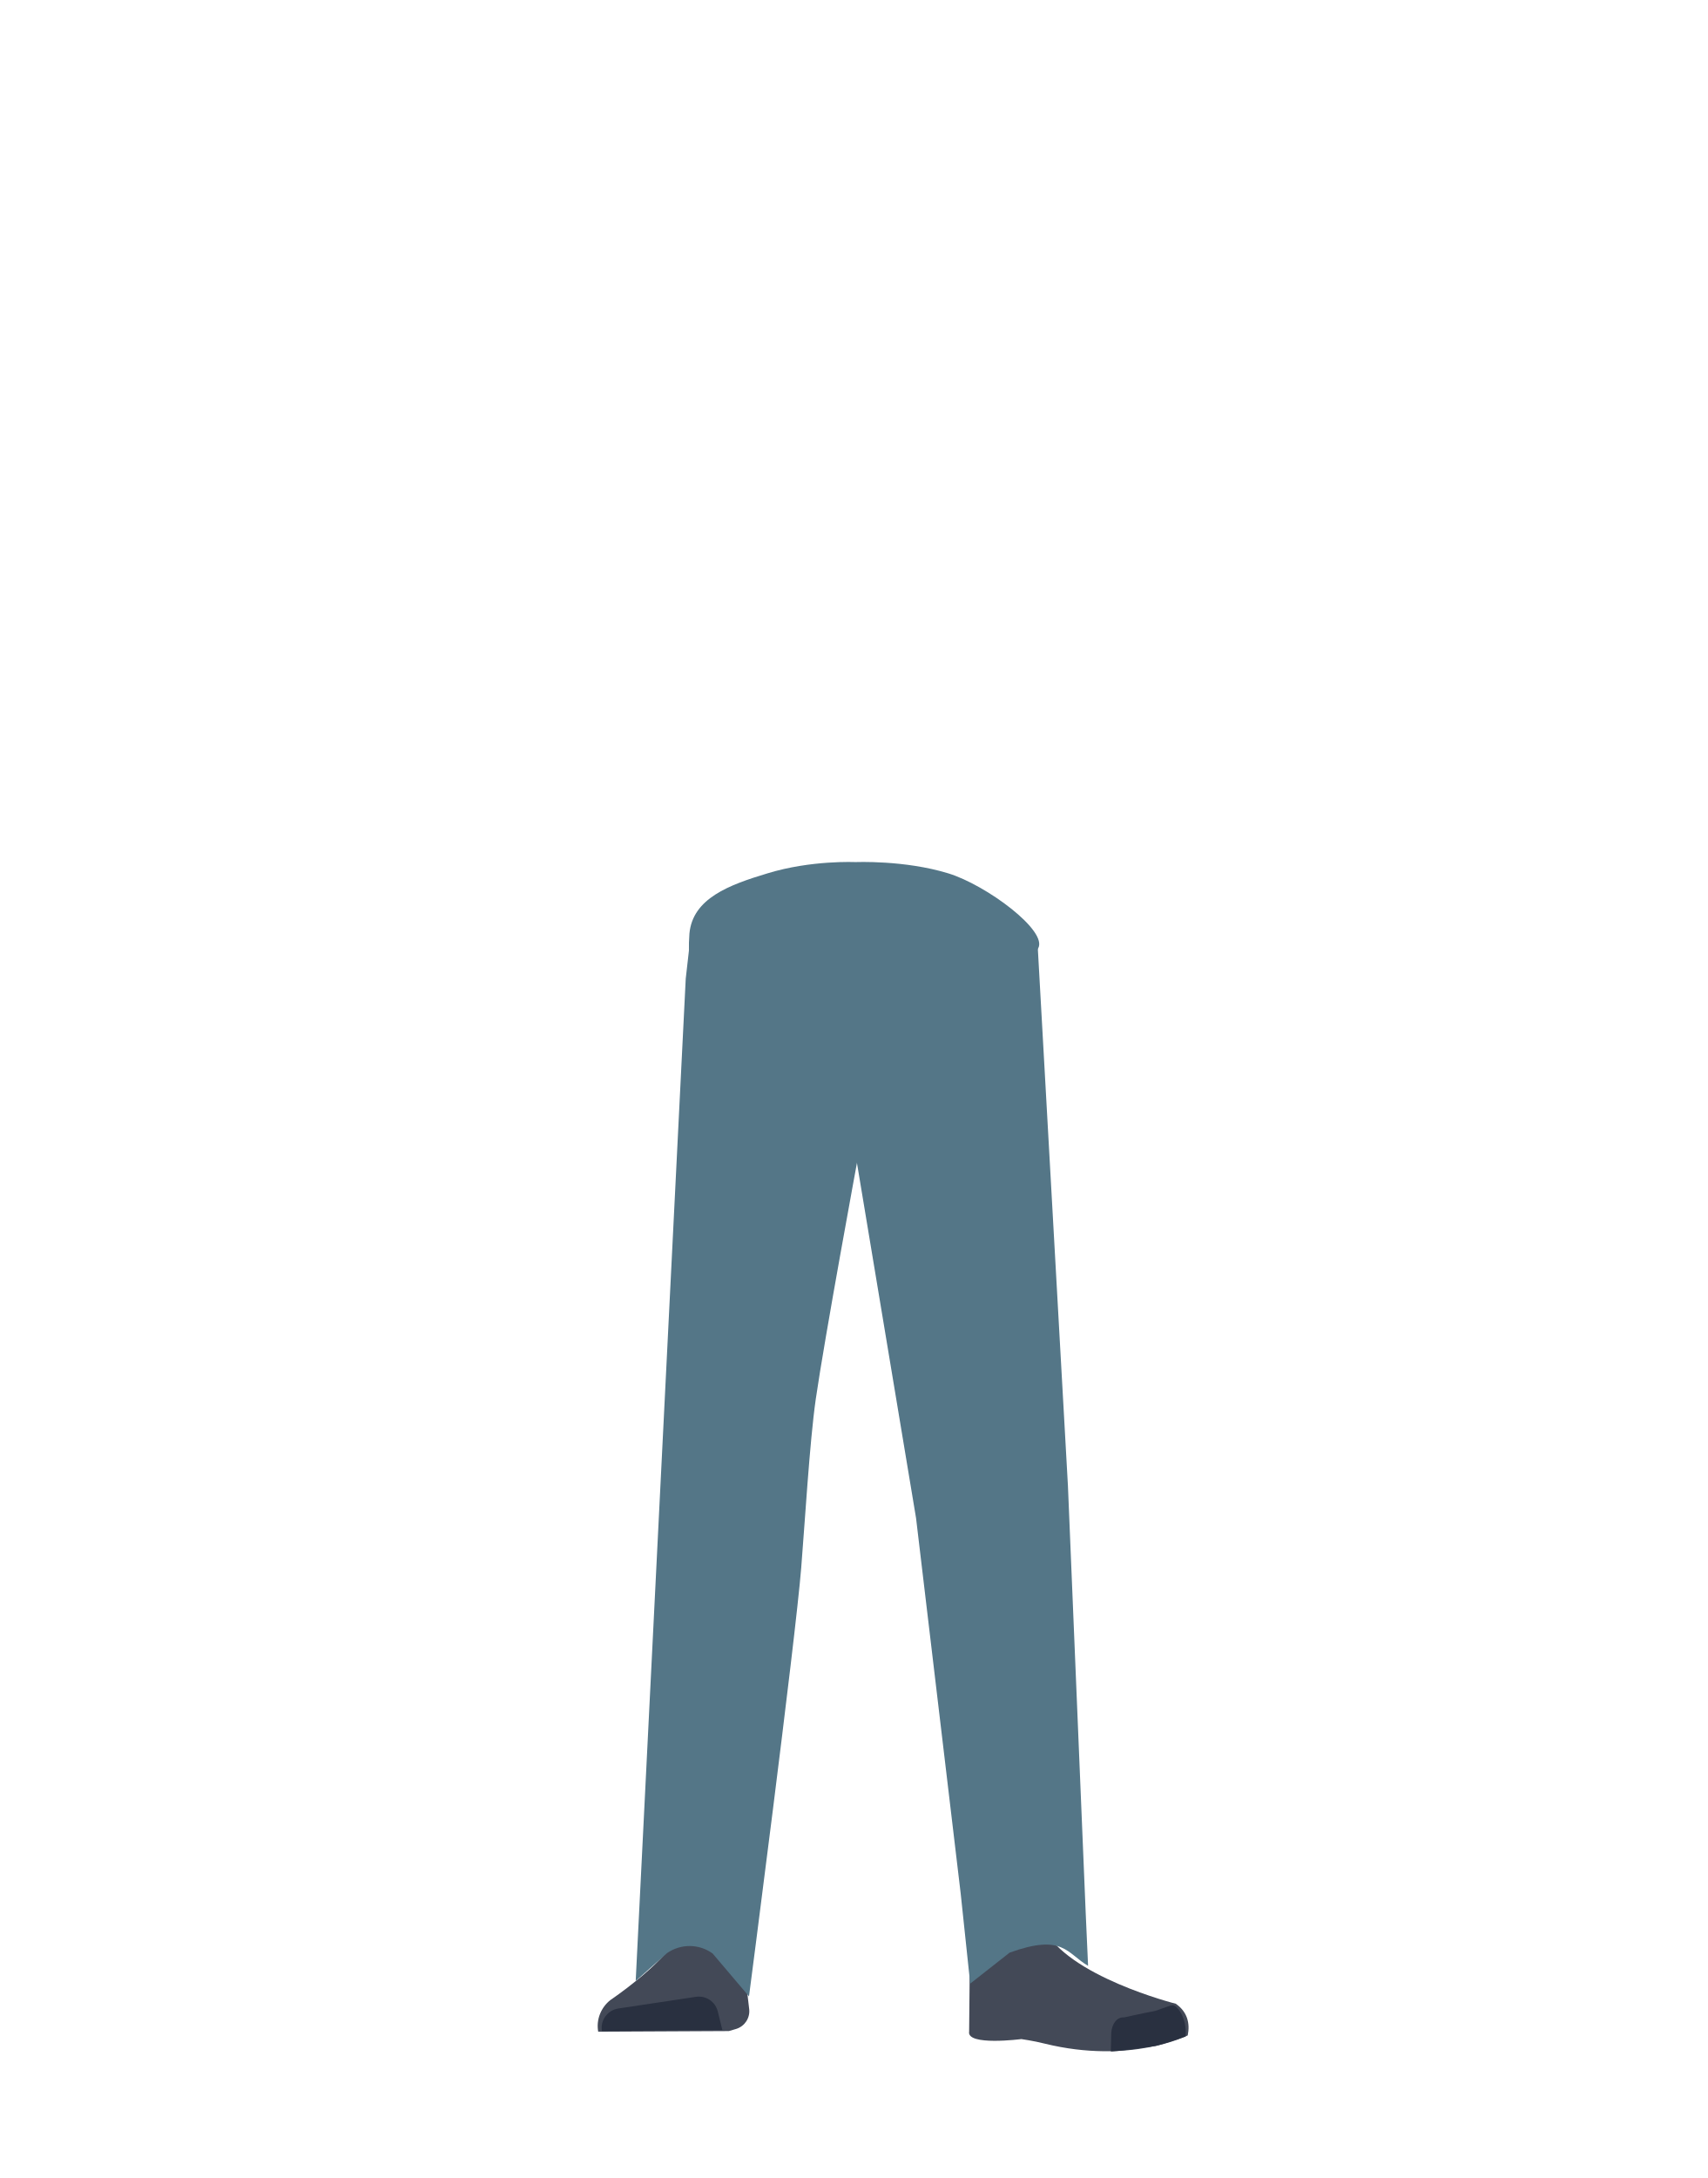
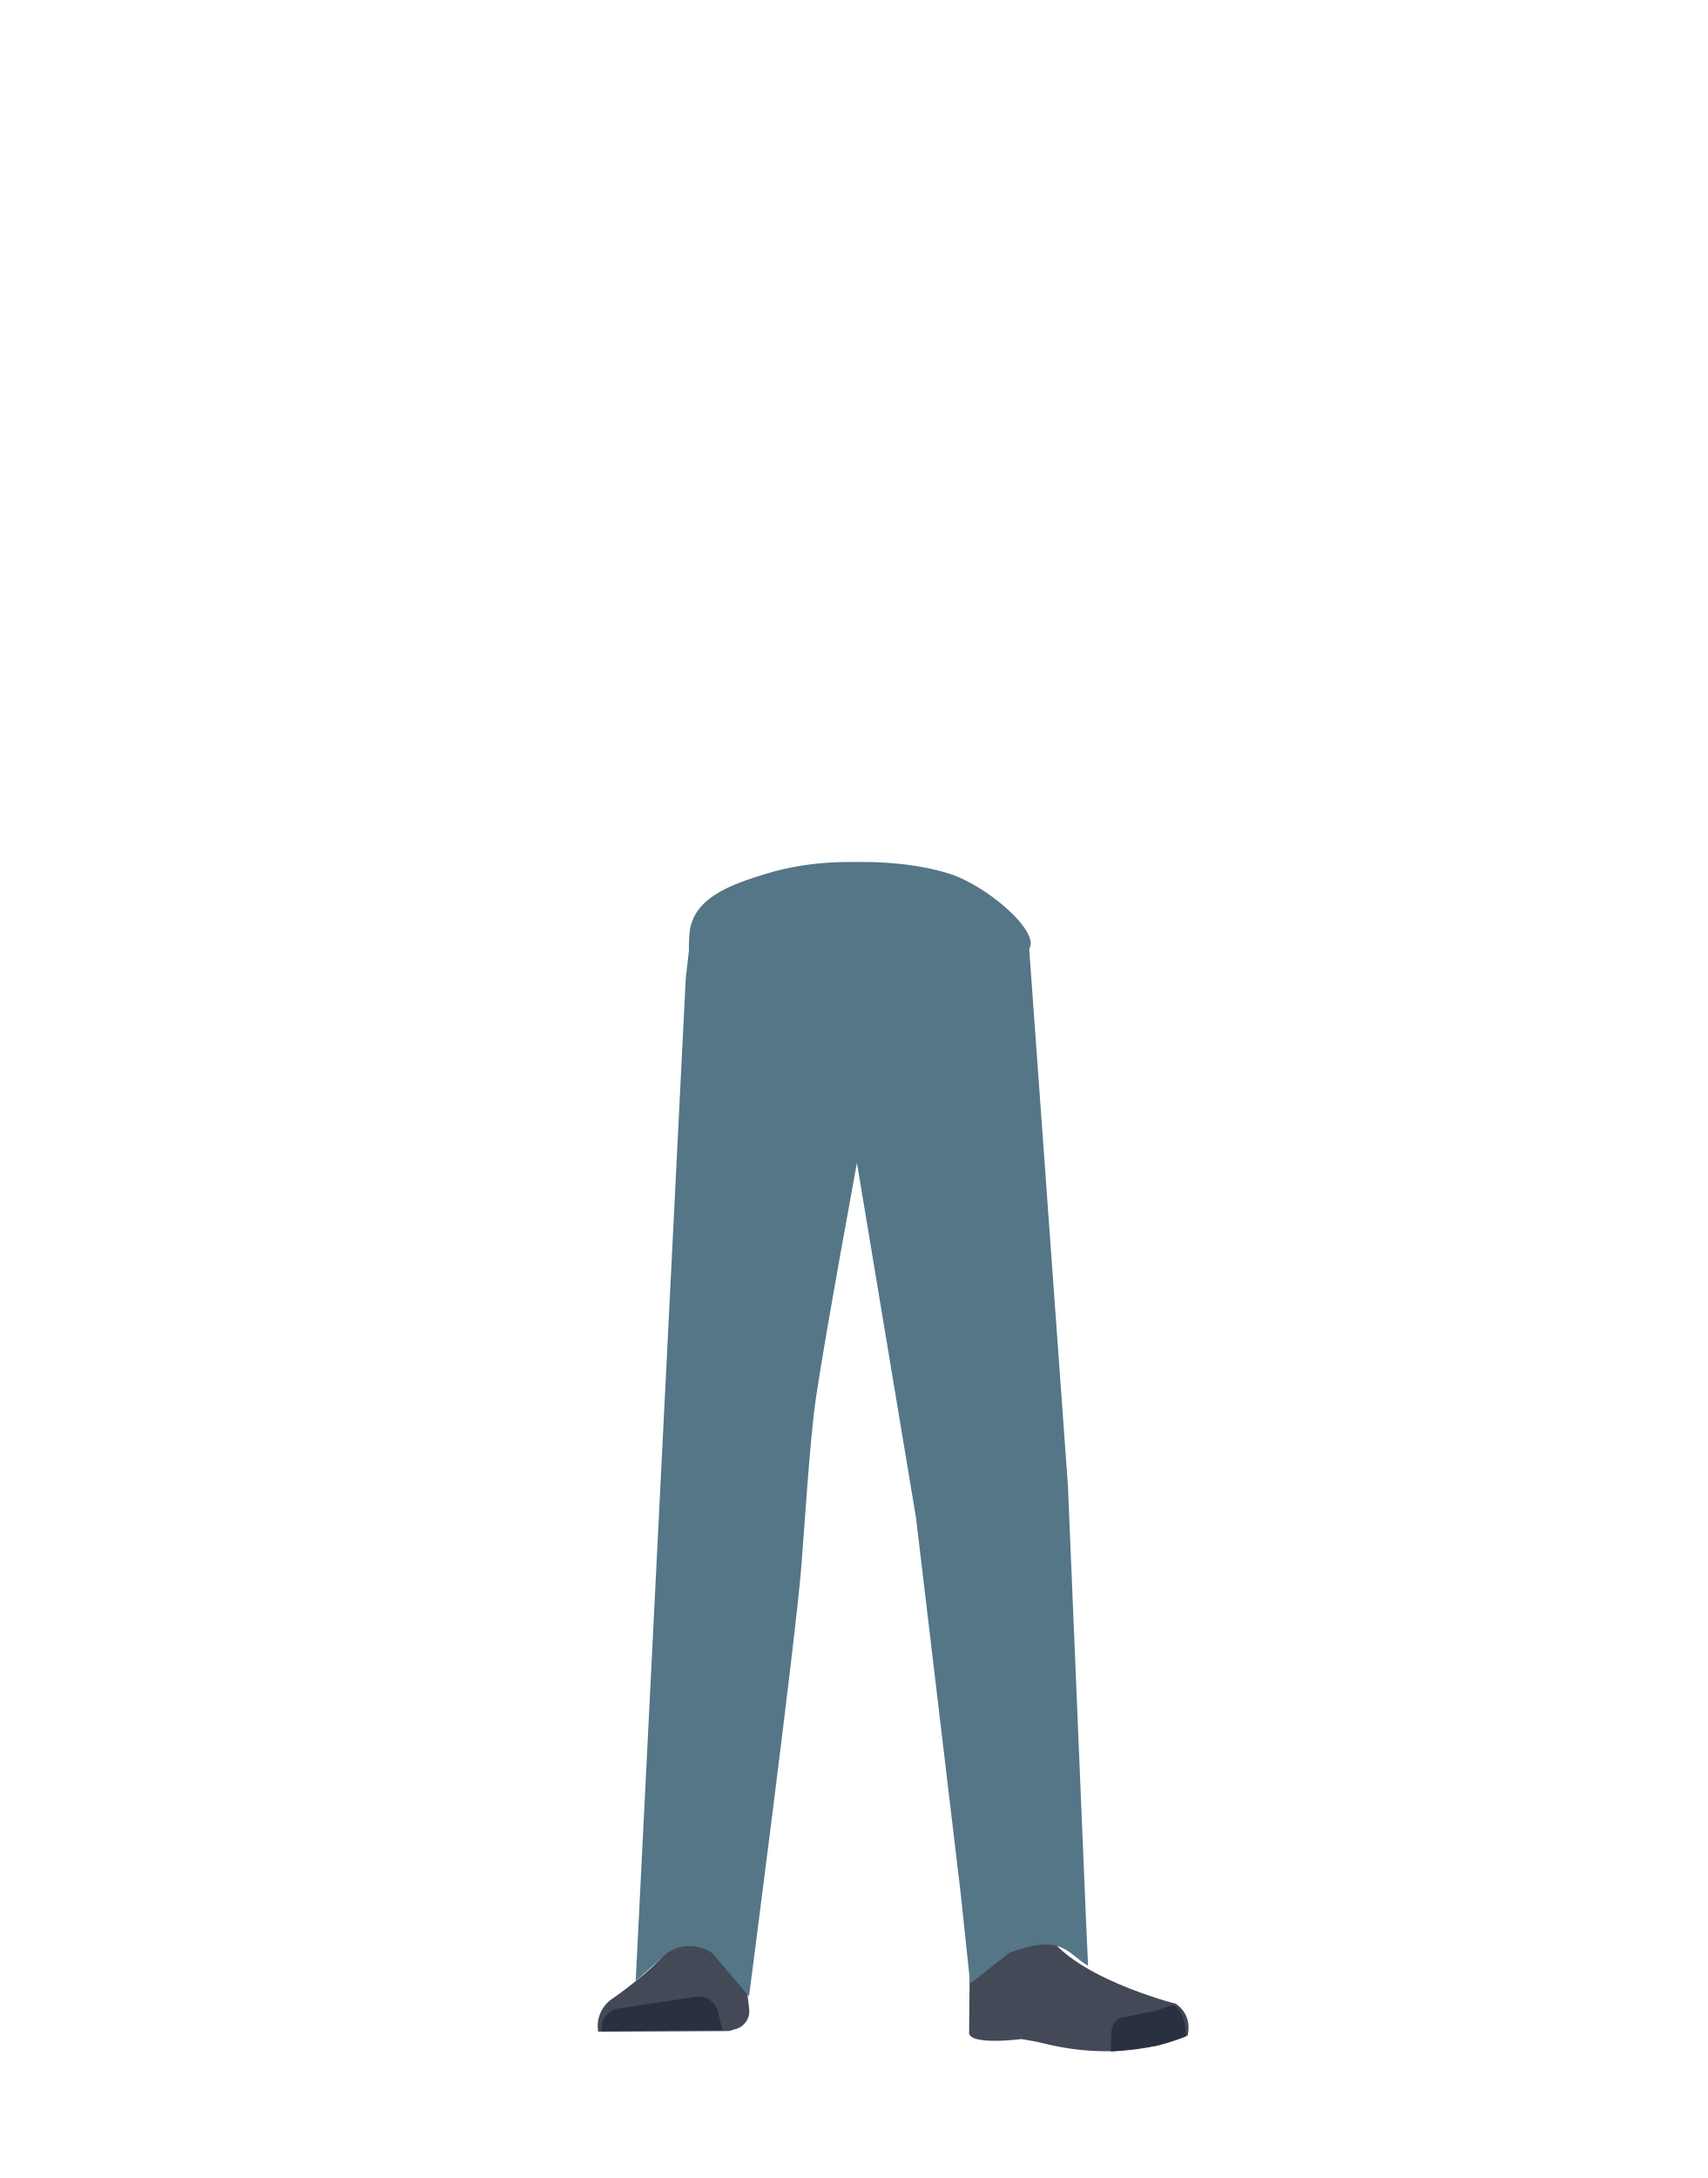
<svg xmlns="http://www.w3.org/2000/svg" version="1.1" id="Calque_1" x="0px" y="0px" viewBox="0 0 788 1005" style="enable-background:new 0 0 788 1005;" xml:space="preserve">
  <style type="text/css">
	.st0{fill:#547687;}
	.st1{fill:#634B47;}
	.st2{fill:#434957;}
	.st3{fill:#293040;}
</style>
  <polygon points="230.2,479.5 230.3,479.5 230.2,479.5 " />
  <polygon points="230.3,479.5 230.4,479.5 230.4,479.5 " />
  <polygon points="230.2,479.5 230.3,479.5 230.2,479.5 " />
  <polygon points="230.3,479.5 230.4,479.5 230.4,479.5 " />
  <path class="st0" d="M323.1,648.7c1,13.4,10.3,23.8,21.8,24.4l0,0c11,0.6,20.8-7.9,23.4-20.3c0,0,16.1-88.8,18-120.8  c0.4-7.6-0.5-36-0.5-36l-2.8-47.6c0,0-2.5-22.5-24.7-26c-25.6-4.1-26.8,10.5-26.8,10.5s-13.7,77.3-14.7,103.9  C315.9,561.3,323.1,648.7,323.1,648.7z" />
  <path class="st1" d="M336.8,631.4c-13.9-0.2-22.3,6.7-24.9,18.2c0,0-7.1,55.4-8.3,77c-1.9,34.7,2.5,101.6,7.2,136  c1,7.5,3,30.3,3,30.3c0.6,6.8,6.4,12,13.2,11.9l0,0c6.7-0.1,12.2-5.2,12.9-11.8c0,0,2.2-26.1,3.5-34.8c4.6-31.3,18-93.5,20-125.1  c1.2-19-0.4-77.5-0.4-77.5C362.2,636.2,348.7,632,336.8,631.4L336.8,631.4z" />
  <path class="st2" d="M326.3,884.8L326.3,884.8c-6.1,0.2-11.5,3.7-14.1,9.2l0,0c-5.8,12.3-30.5,28.9-30.5,28.9  c-4.4,3.5-6.6,9.1-5.6,14.6l0,0l60.3-0.3l3.4-1c3.9-1.2,6.4-5,6-9l-3.5-30C340.5,889.8,333.8,884.6,326.3,884.8z" />
  <path class="st3" d="M277.8,937.2L277.8,937.2c-0.8-4.9,2.5-9.5,7.4-10.4c0,0,0.1,0,0.1,0l35.9-5.4c4.6-0.7,9,2.2,10.1,6.8l2.1,8.5  L277.8,937.2z" />
  <path class="st1" d="M452.6,631.4c12.4-0.2,19.9,6.7,22.2,18.2c0,0,9.1,50.9,11.2,72.5c4.5,46-5.4,107.1-10.2,140.6  c-1.1,7.5-2.7,30.3-2.7,30.3c-0.6,6.8-5.7,11.9-11.8,11.8l0,0c-6-0.1-10.9-5.2-11.5-11.8c0,0-2-26.1-3.1-34.8  c-4.1-31.3-16.1-93.5-17.9-125.1c-1.1-19,0.4-77.5,0.4-77.5C429.9,636.2,441.9,632,452.6,631.4L452.6,631.4z" />
  <path class="st1" d="M475.6,881c-1.2,34,40,38.4,40,38.4c4.4,3.5-67,21.8-66.6,17.8c0,0,1.5-52-1-65.2  C446.2,862.7,476.3,861,475.6,881z" />
  <path class="st2" d="M464.2,899.8c6.4-2.2,5.9-6.8,8.5-9.4c1.5-1.5,7.9-3.2,8.8-1.2c10.7,22.7,61.2,35.4,61.2,35.4  c5.4,3.8,6.6,9.1,5.5,14.6l0,0c0,0-26.5,13.5-66,3.8c-5.1-1.3-10.8-2.1-10.8-2.1s-25.4,3.3-24.1-3.5l0.4-42.3  C449.5,887.8,453.3,903.5,464.2,899.8z" />
  <path class="st3" d="M547.2,939.7c0.8-9-4.3-14.7-6-14.4c-2.5,0.3-6.5,2.4-9,2.8c-4,0.7-13.4,2.8-13.4,2.8c-3.1-0.3-5.6,2.8-5.9,7.1  l-0.2,8.6c0,0,3.1,0.1,20.5-2.5C536.1,943.6,547.2,939.7,547.2,939.7z" />
  <path class="st0" d="M318.6,433.1l-2.1,18.5l-23.1,462.5l14.5-12.9c6.4-4.4,14.8-4.3,21,0.2l16.8,19.8c0,0,21.4-164,24.1-197.8  c1.6-19.6,3.9-58.2,6.7-77.7c4.1-28.4,19.5-111.7,19.5-111.7l1.8-101.9L318.6,433.1z" />
-   <path class="st0" d="M393.6,439.9l1.6,94.8l27.6,165.8l20.6,173.2l4.4,41.6L466,901c24.7-8.9,26.3,0.3,36.2,6.1l-1.1-24.5l-8.2-197  l-13.9-248l-79.3,2.7L393.6,439.9z" />
-   <path class="st0" d="M437.7,403c17.6,5.4,46.3,26.7,41.4,34.7c-8.4,13.5-12.5,68.7-28.2,83.2c-16,14.8-93.9,14.8-109.9,0  c-15.7-14.5-23.7-59.7-23.1-75.2c0.3-6.6-0.2-8.3,0.3-14.9c1.5-16.3,18.4-22.5,36-27.8c20.2-6.2,40.7-5.2,40.7-5.2  S417.5,396.8,437.7,403z" />
+   <path class="st0" d="M393.6,439.9l1.6,94.8l27.6,165.8l20.6,173.2l4.4,41.6L466,901c24.7-8.9,26.3,0.3,36.2,6.1l-1.1-24.5l-8.2-197  l-17.9-248l-75.3,2.7L393.6,439.9z" />
+   <path class="st0" d="M437.7,403c17.6,5.4,42.3,26.7,37.4,34.7c-8.4,13.5-8.5,68.7-24.2,83.2c-16,14.8-93.9,14.8-109.9,0  c-15.7-14.5-23.7-59.7-23.1-75.2c0.3-6.6-0.2-8.3,0.3-14.9c1.5-16.3,18.4-22.5,36-27.8c20.2-6.2,40.7-5.2,40.7-5.2  S417.5,396.8,437.7,403z" />
</svg>
